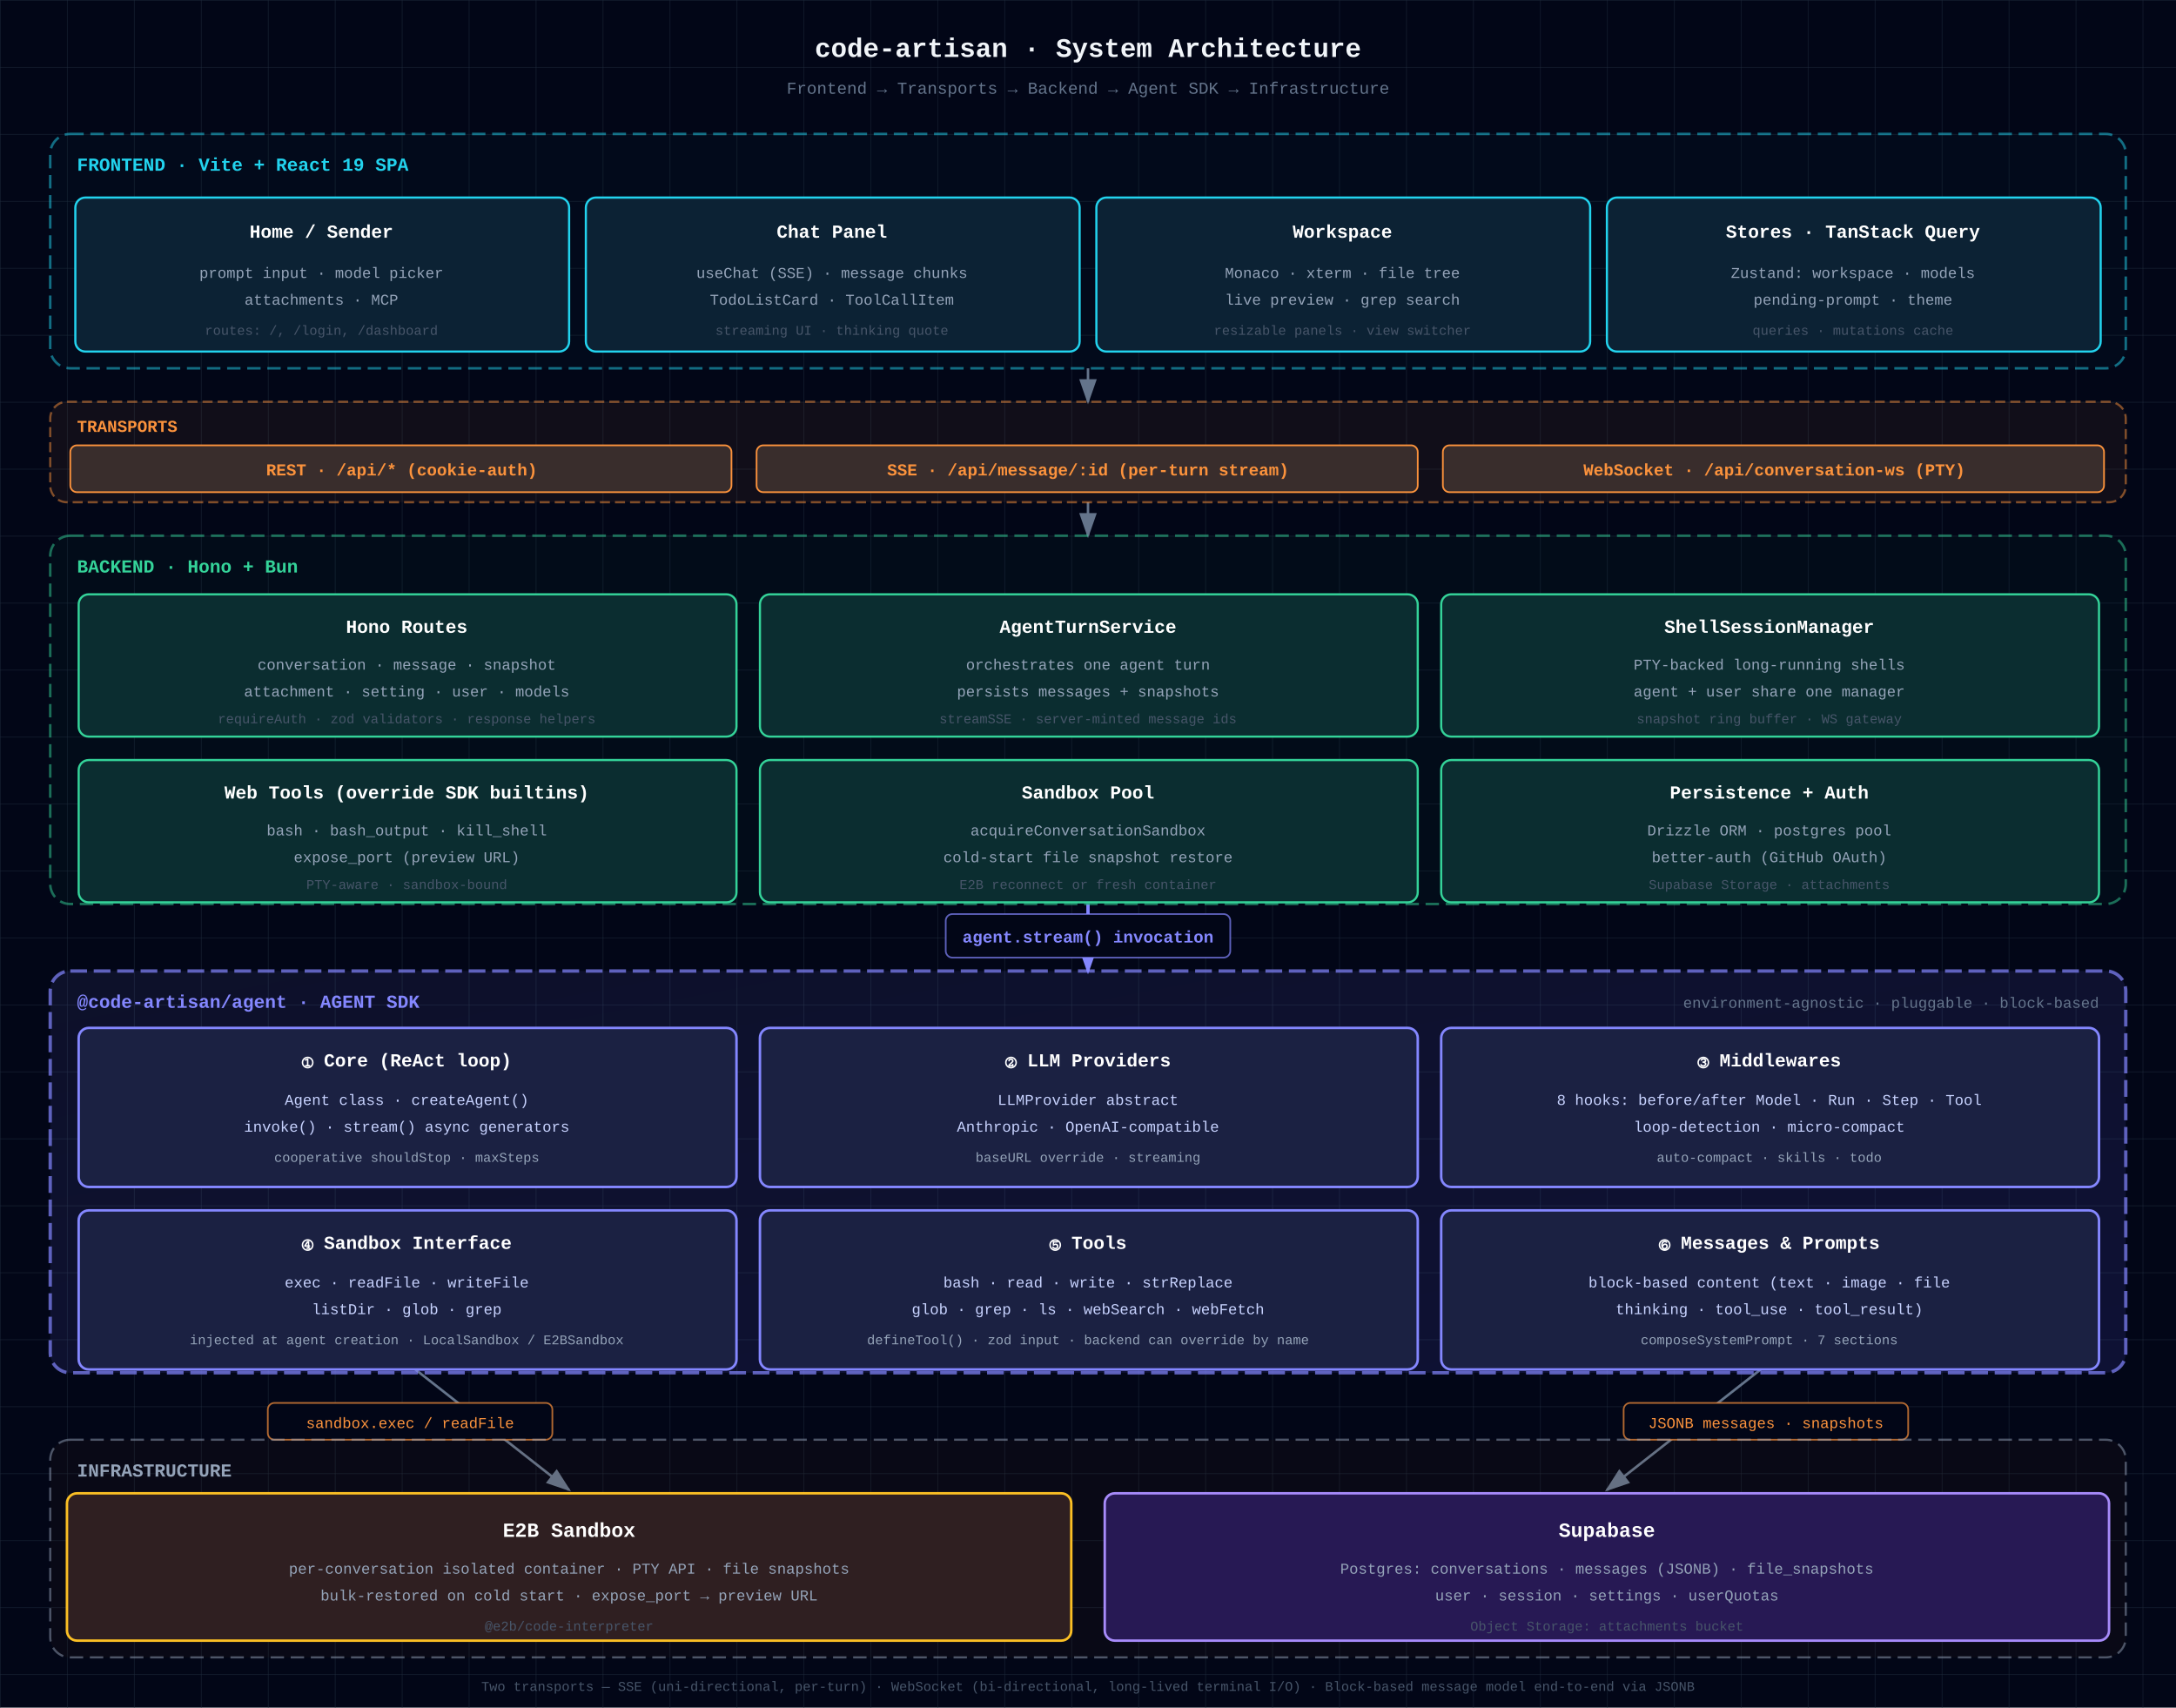
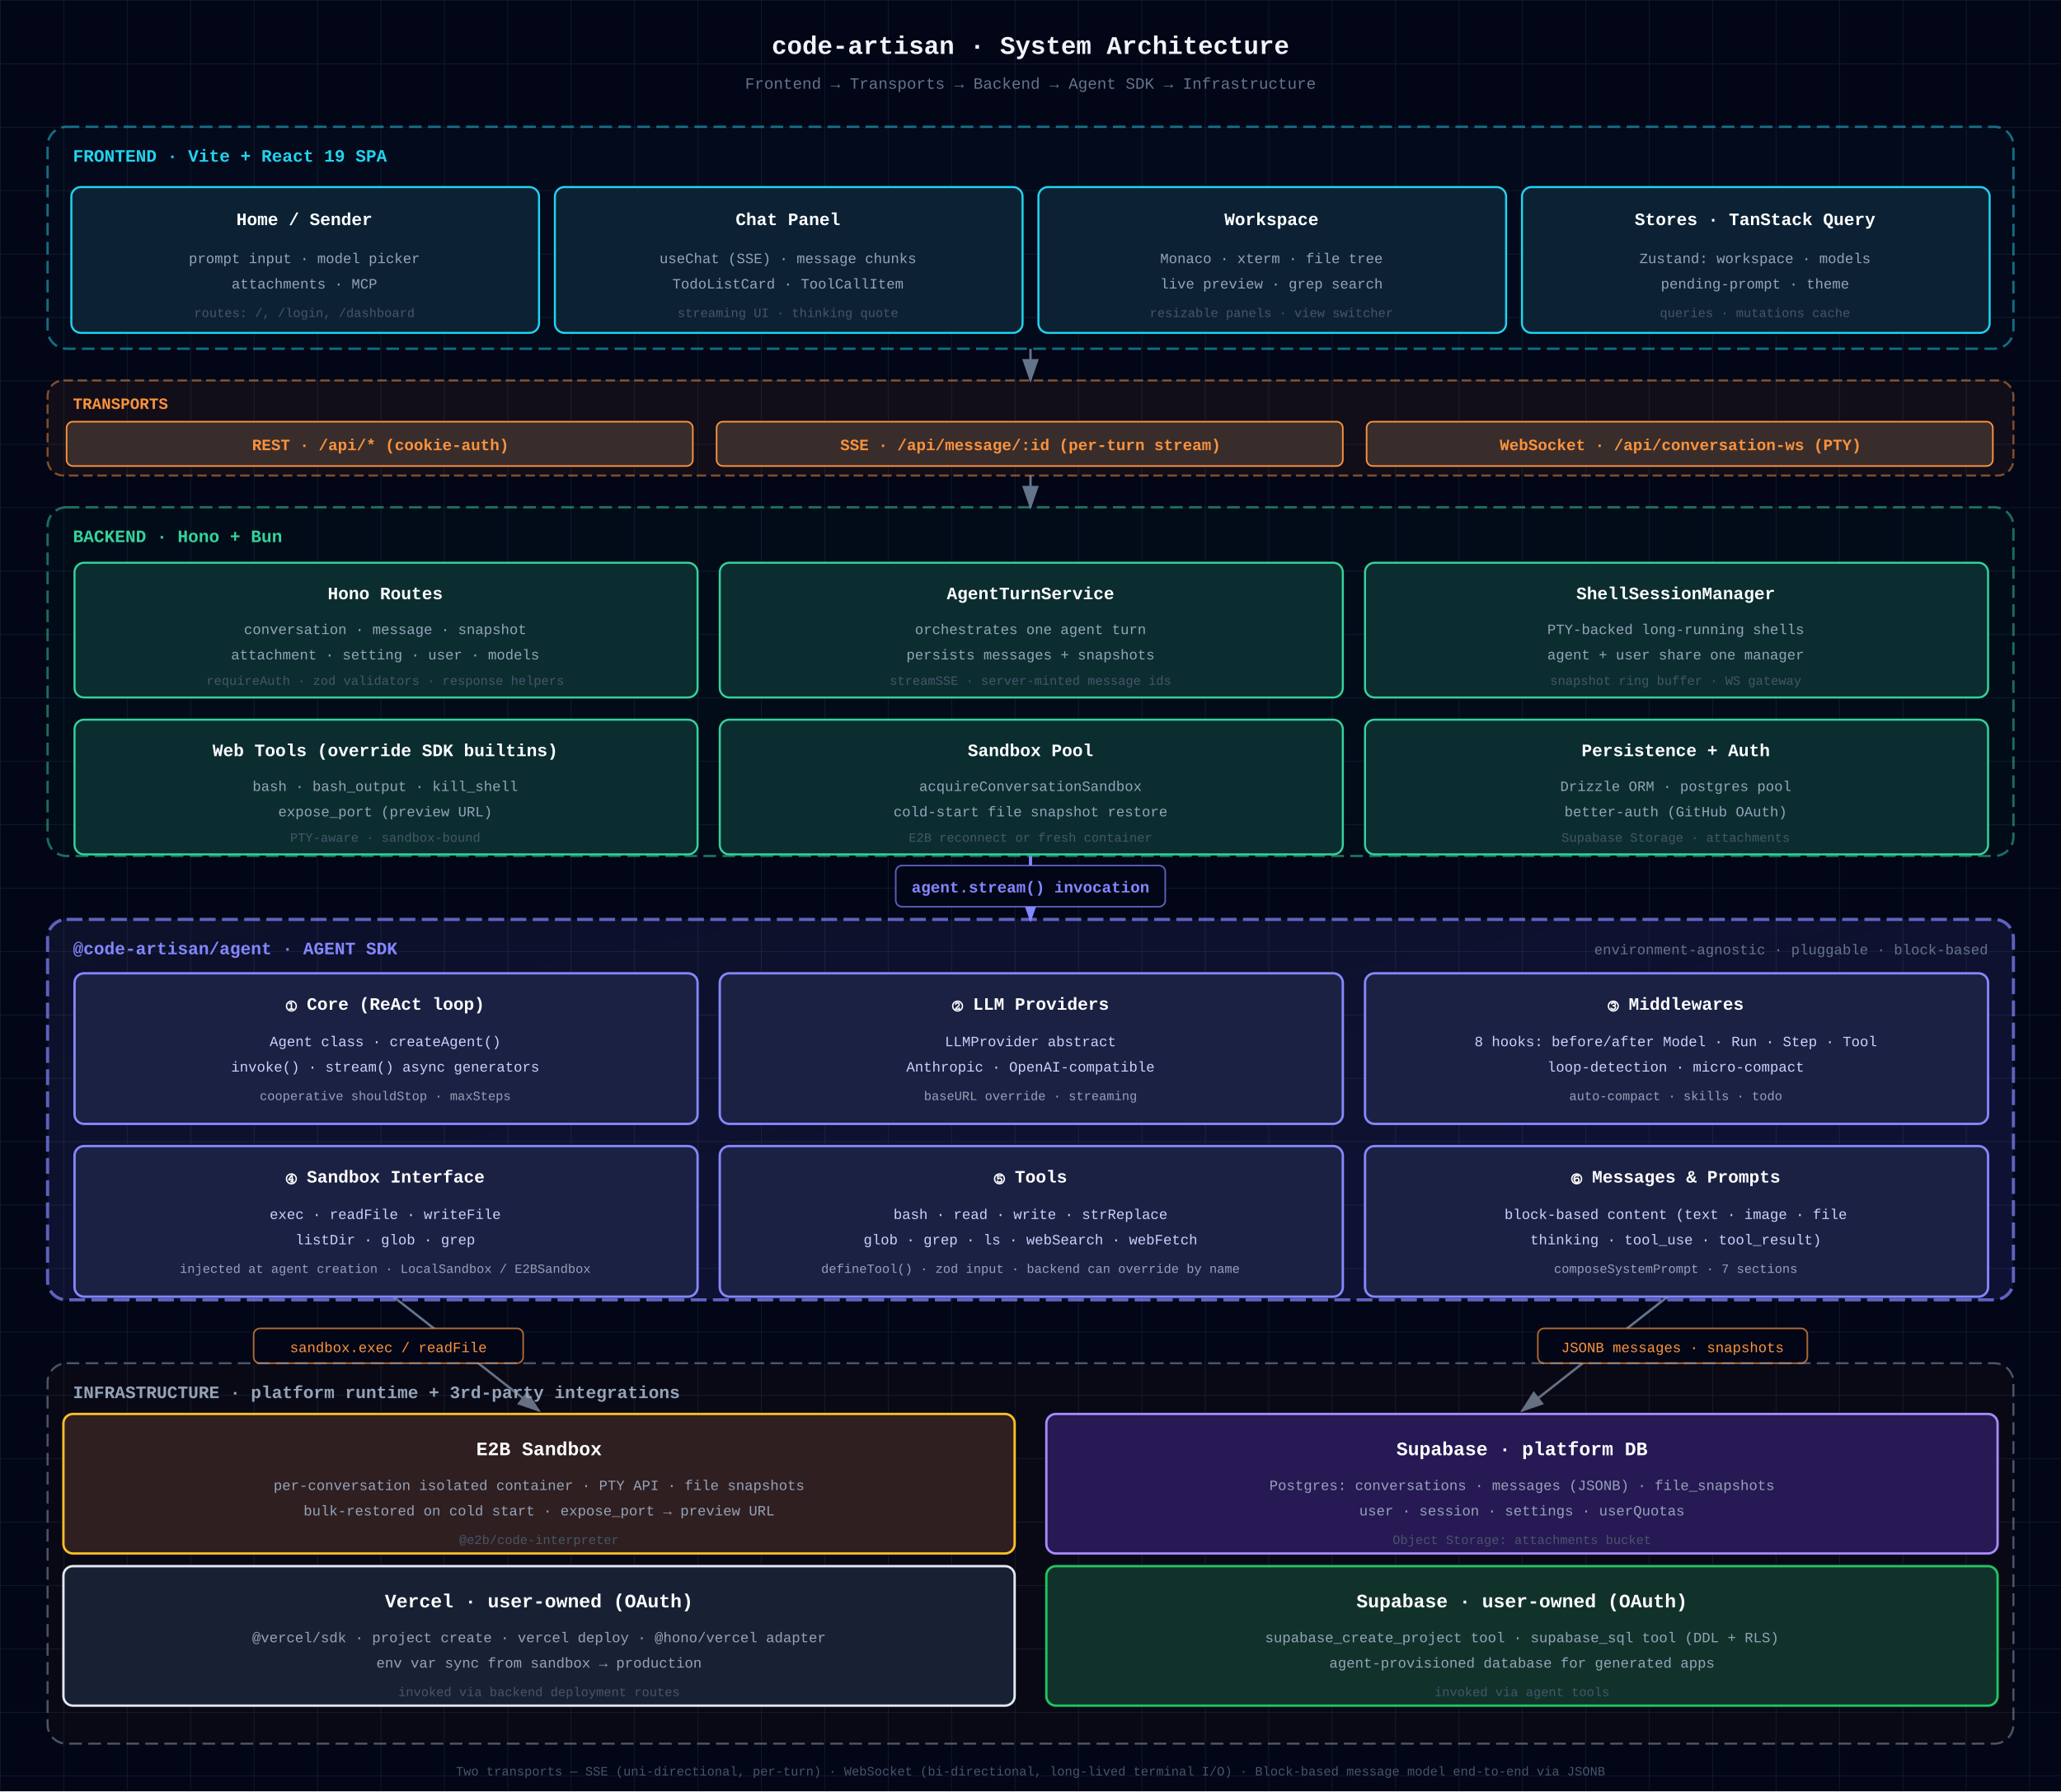
- <svg xmlns="http://www.w3.org/2000/svg" viewBox="0 0 1300 1020" width="1300" height="1020" font-family="'JetBrains Mono', 'SF Mono', Consolas, 'Courier New', monospace">
+ <svg xmlns="http://www.w3.org/2000/svg" viewBox="0 0 1300 1130" width="1300" height="1130" font-family="'JetBrains Mono', 'SF Mono', Consolas, 'Courier New', monospace">
  <defs>
    <pattern id="grid" width="40" height="40" patternUnits="userSpaceOnUse">
      <path d="M 40 0 L 0 0 0 40" fill="none" stroke="#1e293b" stroke-width="0.5" />
    </pattern>
    <marker id="arrow" markerWidth="10" markerHeight="7" refX="9" refY="3.5" orient="auto">
      <polygon points="0 0, 10 3.5, 0 7" fill="#64748b" />
    </marker>
    <marker id="arrow-brand" markerWidth="10" markerHeight="7" refX="9" refY="3.5" orient="auto">
      <polygon points="0 0, 10 3.5, 0 7" fill="#8487FF" />
    </marker>
    <linearGradient id="sdk-grad" x1="0" y1="0" x2="1" y2="1">
      <stop offset="0%" stop-color="#8487FF" stop-opacity="0.08" />
      <stop offset="100%" stop-color="#5457E8" stop-opacity="0.14" />
    </linearGradient>
  </defs>
-   <rect width="1300" height="1020" fill="#020617" />
-   <rect width="1300" height="1020" fill="url(#grid)" />
+   <rect width="1300" height="1130" fill="#020617" />
+   <rect width="1300" height="1130" fill="url(#grid)" />
  <text x="650" y="34" fill="#f1f5f9" font-size="16" font-weight="700" text-anchor="middle">code-artisan · System Architecture</text>
  <text x="650" y="56" fill="#64748b" font-size="10" text-anchor="middle">Frontend → Transports → Backend → Agent SDK → Infrastructure</text>
  <line x1="650" y1="220" x2="650" y2="240" stroke="#64748b" stroke-width="1.5" marker-end="url(#arrow)" />
  <line x1="650" y1="300" x2="650" y2="320" stroke="#64748b" stroke-width="1.5" marker-end="url(#arrow)" />
  <line x1="650" y1="540" x2="650" y2="580" stroke="#8487FF" stroke-width="2" marker-end="url(#arrow-brand)" />
  <line x1="243" y1="814" x2="340" y2="890" stroke="#64748b" stroke-width="1.5" marker-end="url(#arrow)" />
  <line x1="1057" y1="814" x2="960" y2="890" stroke="#64748b" stroke-width="1.5" marker-end="url(#arrow)" />
  <rect x="30" y="80" width="1240" height="140" rx="12" fill="rgba(8,51,68,0.10)" stroke="#22d3ee" stroke-opacity="0.5" stroke-dasharray="8,4" stroke-width="1.5" />
  <text x="46" y="102" fill="#22d3ee" font-size="11" font-weight="700">FRONTEND  ·  Vite + React 19 SPA</text>
  <g>
    <rect x="45" y="118" width="295" height="92" rx="6" fill="#0f172a" />
    <rect x="45" y="118" width="295" height="92" rx="6" fill="rgba(8,51,68,0.40)" stroke="#22d3ee" stroke-width="1.3" />
    <text x="192" y="142" fill="white" font-size="11" font-weight="600" text-anchor="middle">Home / Sender</text>
    <text x="192" y="166" fill="#94a3b8" font-size="9" text-anchor="middle">prompt input · model picker</text>
    <text x="192" y="182" fill="#94a3b8" font-size="9" text-anchor="middle">attachments · MCP</text>
    <text x="192" y="200" fill="#475569" font-size="8" text-anchor="middle">routes: /, /login, /dashboard</text>
    <rect x="350" y="118" width="295" height="92" rx="6" fill="#0f172a" />
    <rect x="350" y="118" width="295" height="92" rx="6" fill="rgba(8,51,68,0.40)" stroke="#22d3ee" stroke-width="1.3" />
    <text x="497" y="142" fill="white" font-size="11" font-weight="600" text-anchor="middle">Chat Panel</text>
    <text x="497" y="166" fill="#94a3b8" font-size="9" text-anchor="middle">useChat (SSE) · message chunks</text>
    <text x="497" y="182" fill="#94a3b8" font-size="9" text-anchor="middle">TodoListCard · ToolCallItem</text>
    <text x="497" y="200" fill="#475569" font-size="8" text-anchor="middle">streaming UI · thinking quote</text>
    <rect x="655" y="118" width="295" height="92" rx="6" fill="#0f172a" />
    <rect x="655" y="118" width="295" height="92" rx="6" fill="rgba(8,51,68,0.40)" stroke="#22d3ee" stroke-width="1.3" />
    <text x="802" y="142" fill="white" font-size="11" font-weight="600" text-anchor="middle">Workspace</text>
    <text x="802" y="166" fill="#94a3b8" font-size="9" text-anchor="middle">Monaco · xterm · file tree</text>
    <text x="802" y="182" fill="#94a3b8" font-size="9" text-anchor="middle">live preview · grep search</text>
    <text x="802" y="200" fill="#475569" font-size="8" text-anchor="middle">resizable panels · view switcher</text>
    <rect x="960" y="118" width="295" height="92" rx="6" fill="#0f172a" />
    <rect x="960" y="118" width="295" height="92" rx="6" fill="rgba(8,51,68,0.40)" stroke="#22d3ee" stroke-width="1.3" />
    <text x="1107" y="142" fill="white" font-size="11" font-weight="600" text-anchor="middle">Stores · TanStack Query</text>
    <text x="1107" y="166" fill="#94a3b8" font-size="9" text-anchor="middle">Zustand: workspace · models</text>
    <text x="1107" y="182" fill="#94a3b8" font-size="9" text-anchor="middle">pending-prompt · theme</text>
    <text x="1107" y="200" fill="#475569" font-size="8" text-anchor="middle">queries · mutations cache</text>
  </g>
  <rect x="30" y="240" width="1240" height="60" rx="10" fill="rgba(251,146,60,0.06)" stroke="#fb923c" stroke-opacity="0.5" stroke-dasharray="6,3" stroke-width="1.3" />
  <text x="46" y="258" fill="#fb923c" font-size="10" font-weight="700">TRANSPORTS</text>
  <g>
    <rect x="42" y="266" width="395" height="28" rx="4" fill="#0f172a" />
    <rect x="42" y="266" width="395" height="28" rx="4" fill="rgba(251,146,60,0.18)" stroke="#fb923c" stroke-width="1" />
    <text x="240" y="284" fill="#fb923c" font-size="10" font-weight="600" text-anchor="middle">REST  ·  /api/* (cookie-auth)</text>
    <rect x="452" y="266" width="395" height="28" rx="4" fill="#0f172a" />
    <rect x="452" y="266" width="395" height="28" rx="4" fill="rgba(251,146,60,0.18)" stroke="#fb923c" stroke-width="1" />
    <text x="650" y="284" fill="#fb923c" font-size="10" font-weight="600" text-anchor="middle">SSE  ·  /api/message/:id (per-turn stream)</text>
    <rect x="862" y="266" width="395" height="28" rx="4" fill="#0f172a" />
    <rect x="862" y="266" width="395" height="28" rx="4" fill="rgba(251,146,60,0.18)" stroke="#fb923c" stroke-width="1" />
    <text x="1060" y="284" fill="#fb923c" font-size="10" font-weight="600" text-anchor="middle">WebSocket  ·  /api/conversation-ws (PTY)</text>
  </g>
  <rect x="30" y="320" width="1240" height="220" rx="12" fill="rgba(6,78,59,0.08)" stroke="#34d399" stroke-opacity="0.5" stroke-dasharray="8,4" stroke-width="1.5" />
  <text x="46" y="342" fill="#34d399" font-size="11" font-weight="700">BACKEND  ·  Hono + Bun</text>
  <g>
    <rect x="47" y="355" width="393" height="85" rx="6" fill="#0f172a" />
    <rect x="47" y="355" width="393" height="85" rx="6" fill="rgba(6,78,59,0.40)" stroke="#34d399" stroke-width="1.3" />
    <text x="243" y="378" fill="white" font-size="11" font-weight="600" text-anchor="middle">Hono Routes</text>
    <text x="243" y="400" fill="#94a3b8" font-size="9" text-anchor="middle">conversation · message · snapshot</text>
    <text x="243" y="416" fill="#94a3b8" font-size="9" text-anchor="middle">attachment · setting · user · models</text>
    <text x="243" y="432" fill="#475569" font-size="8" text-anchor="middle">requireAuth · zod validators · response helpers</text>
    <rect x="454" y="355" width="393" height="85" rx="6" fill="#0f172a" />
    <rect x="454" y="355" width="393" height="85" rx="6" fill="rgba(6,78,59,0.40)" stroke="#34d399" stroke-width="1.3" />
    <text x="650" y="378" fill="white" font-size="11" font-weight="600" text-anchor="middle">AgentTurnService</text>
    <text x="650" y="400" fill="#94a3b8" font-size="9" text-anchor="middle">orchestrates one agent turn</text>
    <text x="650" y="416" fill="#94a3b8" font-size="9" text-anchor="middle">persists messages + snapshots</text>
    <text x="650" y="432" fill="#475569" font-size="8" text-anchor="middle">streamSSE · server-minted message ids</text>
    <rect x="861" y="355" width="393" height="85" rx="6" fill="#0f172a" />
    <rect x="861" y="355" width="393" height="85" rx="6" fill="rgba(6,78,59,0.40)" stroke="#34d399" stroke-width="1.3" />
    <text x="1057" y="378" fill="white" font-size="11" font-weight="600" text-anchor="middle">ShellSessionManager</text>
    <text x="1057" y="400" fill="#94a3b8" font-size="9" text-anchor="middle">PTY-backed long-running shells</text>
    <text x="1057" y="416" fill="#94a3b8" font-size="9" text-anchor="middle">agent + user share one manager</text>
    <text x="1057" y="432" fill="#475569" font-size="8" text-anchor="middle">snapshot ring buffer · WS gateway</text>
    <rect x="47" y="454" width="393" height="85" rx="6" fill="#0f172a" />
    <rect x="47" y="454" width="393" height="85" rx="6" fill="rgba(6,78,59,0.40)" stroke="#34d399" stroke-width="1.3" />
    <text x="243" y="477" fill="white" font-size="11" font-weight="600" text-anchor="middle">Web Tools (override SDK builtins)</text>
    <text x="243" y="499" fill="#94a3b8" font-size="9" text-anchor="middle">bash · bash_output · kill_shell</text>
    <text x="243" y="515" fill="#94a3b8" font-size="9" text-anchor="middle">expose_port (preview URL)</text>
    <text x="243" y="531" fill="#475569" font-size="8" text-anchor="middle">PTY-aware · sandbox-bound</text>
    <rect x="454" y="454" width="393" height="85" rx="6" fill="#0f172a" />
    <rect x="454" y="454" width="393" height="85" rx="6" fill="rgba(6,78,59,0.40)" stroke="#34d399" stroke-width="1.3" />
    <text x="650" y="477" fill="white" font-size="11" font-weight="600" text-anchor="middle">Sandbox Pool</text>
    <text x="650" y="499" fill="#94a3b8" font-size="9" text-anchor="middle">acquireConversationSandbox</text>
    <text x="650" y="515" fill="#94a3b8" font-size="9" text-anchor="middle">cold-start file snapshot restore</text>
    <text x="650" y="531" fill="#475569" font-size="8" text-anchor="middle">E2B reconnect or fresh container</text>
    <rect x="861" y="454" width="393" height="85" rx="6" fill="#0f172a" />
    <rect x="861" y="454" width="393" height="85" rx="6" fill="rgba(6,78,59,0.40)" stroke="#34d399" stroke-width="1.3" />
    <text x="1057" y="477" fill="white" font-size="11" font-weight="600" text-anchor="middle">Persistence + Auth</text>
    <text x="1057" y="499" fill="#94a3b8" font-size="9" text-anchor="middle">Drizzle ORM · postgres pool</text>
    <text x="1057" y="515" fill="#94a3b8" font-size="9" text-anchor="middle">better-auth (GitHub OAuth)</text>
    <text x="1057" y="531" fill="#475569" font-size="8" text-anchor="middle">Supabase Storage · attachments</text>
  </g>
  <rect x="565" y="546" width="170" height="26" rx="4" fill="#020617" stroke="#8487FF" stroke-opacity="0.7" stroke-width="1" />
  <text x="650" y="563" fill="#8487FF" font-size="10" font-weight="600" text-anchor="middle">agent.stream() invocation</text>
  <rect x="30" y="580" width="1240" height="240" rx="12" fill="url(#sdk-grad)" stroke="#8487FF" stroke-opacity="0.7" stroke-dasharray="10,4" stroke-width="2" />
  <text x="46" y="602" fill="#8487FF" font-size="11" font-weight="700">@code-artisan/agent  ·  AGENT SDK</text>
  <text x="1254" y="602" fill="#64748b" font-size="9" text-anchor="end">environment-agnostic · pluggable · block-based</text>
  <g>
    <rect x="47" y="614" width="393" height="95" rx="6" fill="#0b1124" />
    <rect x="47" y="614" width="393" height="95" rx="6" fill="rgba(132,135,255,0.14)" stroke="#8487FF" stroke-width="1.5" />
    <text x="243" y="637" fill="white" font-size="11" font-weight="700" text-anchor="middle">① Core (ReAct loop)</text>
    <text x="243" y="660" fill="#c7d2fe" font-size="9" text-anchor="middle">Agent class · createAgent()</text>
    <text x="243" y="676" fill="#c7d2fe" font-size="9" text-anchor="middle">invoke()  ·  stream() async generators</text>
    <text x="243" y="694" fill="#94a3b8" font-size="8" text-anchor="middle">cooperative shouldStop · maxSteps</text>
    <rect x="454" y="614" width="393" height="95" rx="6" fill="#0b1124" />
    <rect x="454" y="614" width="393" height="95" rx="6" fill="rgba(132,135,255,0.14)" stroke="#8487FF" stroke-width="1.5" />
    <text x="650" y="637" fill="white" font-size="11" font-weight="700" text-anchor="middle">② LLM Providers</text>
    <text x="650" y="660" fill="#c7d2fe" font-size="9" text-anchor="middle">LLMProvider abstract</text>
    <text x="650" y="676" fill="#c7d2fe" font-size="9" text-anchor="middle">Anthropic  ·  OpenAI-compatible</text>
    <text x="650" y="694" fill="#94a3b8" font-size="8" text-anchor="middle">baseURL override · streaming</text>
    <rect x="861" y="614" width="393" height="95" rx="6" fill="#0b1124" />
    <rect x="861" y="614" width="393" height="95" rx="6" fill="rgba(132,135,255,0.14)" stroke="#8487FF" stroke-width="1.5" />
    <text x="1057" y="637" fill="white" font-size="11" font-weight="700" text-anchor="middle">③ Middlewares</text>
    <text x="1057" y="660" fill="#c7d2fe" font-size="9" text-anchor="middle">8 hooks: before/after Model · Run · Step · Tool</text>
    <text x="1057" y="676" fill="#c7d2fe" font-size="9" text-anchor="middle">loop-detection · micro-compact</text>
    <text x="1057" y="694" fill="#94a3b8" font-size="8" text-anchor="middle">auto-compact · skills · todo</text>
    <rect x="47" y="723" width="393" height="95" rx="6" fill="#0b1124" />
    <rect x="47" y="723" width="393" height="95" rx="6" fill="rgba(132,135,255,0.14)" stroke="#8487FF" stroke-width="1.5" />
    <text x="243" y="746" fill="white" font-size="11" font-weight="700" text-anchor="middle">④ Sandbox Interface</text>
    <text x="243" y="769" fill="#c7d2fe" font-size="9" text-anchor="middle">exec · readFile · writeFile</text>
    <text x="243" y="785" fill="#c7d2fe" font-size="9" text-anchor="middle">listDir · glob · grep</text>
    <text x="243" y="803" fill="#94a3b8" font-size="8" text-anchor="middle">injected at agent creation · LocalSandbox / E2BSandbox</text>
    <rect x="454" y="723" width="393" height="95" rx="6" fill="#0b1124" />
    <rect x="454" y="723" width="393" height="95" rx="6" fill="rgba(132,135,255,0.14)" stroke="#8487FF" stroke-width="1.5" />
    <text x="650" y="746" fill="white" font-size="11" font-weight="700" text-anchor="middle">⑤ Tools</text>
    <text x="650" y="769" fill="#c7d2fe" font-size="9" text-anchor="middle">bash · read · write · strReplace</text>
    <text x="650" y="785" fill="#c7d2fe" font-size="9" text-anchor="middle">glob · grep · ls · webSearch · webFetch</text>
    <text x="650" y="803" fill="#94a3b8" font-size="8" text-anchor="middle">defineTool() · zod input · backend can override by name</text>
    <rect x="861" y="723" width="393" height="95" rx="6" fill="#0b1124" />
    <rect x="861" y="723" width="393" height="95" rx="6" fill="rgba(132,135,255,0.14)" stroke="#8487FF" stroke-width="1.5" />
    <text x="1057" y="746" fill="white" font-size="11" font-weight="700" text-anchor="middle">⑥ Messages &amp; Prompts</text>
    <text x="1057" y="769" fill="#c7d2fe" font-size="9" text-anchor="middle">block-based content (text · image · file</text>
    <text x="1057" y="785" fill="#c7d2fe" font-size="9" text-anchor="middle">thinking · tool_use · tool_result)</text>
    <text x="1057" y="803" fill="#94a3b8" font-size="8" text-anchor="middle">composeSystemPrompt · 7 sections</text>
  </g>
  <rect x="160" y="838" width="170" height="22" rx="4" fill="#020617" stroke="#fb923c" stroke-opacity="0.7" stroke-width="1" />
  <text x="245" y="853" fill="#fb923c" font-size="9" text-anchor="middle">sandbox.exec / readFile</text>
  <rect x="970" y="838" width="170" height="22" rx="4" fill="#020617" stroke="#fb923c" stroke-opacity="0.7" stroke-width="1" />
  <text x="1055" y="853" fill="#fb923c" font-size="9" text-anchor="middle">JSONB messages · snapshots</text>
-   <rect x="30" y="860" width="1240" height="130" rx="12" fill="rgba(120,53,15,0.06)" stroke="#94a3b8" stroke-opacity="0.5" stroke-dasharray="8,4" stroke-width="1.3" />
-   <text x="46" y="882" fill="#94a3b8" font-size="11" font-weight="700">INFRASTRUCTURE</text>
+   <rect x="30" y="860" width="1240" height="240" rx="12" fill="rgba(120,53,15,0.06)" stroke="#94a3b8" stroke-opacity="0.5" stroke-dasharray="8,4" stroke-width="1.3" />
+   <text x="46" y="882" fill="#94a3b8" font-size="11" font-weight="700">INFRASTRUCTURE  ·  platform runtime + 3rd-party integrations</text>
  <g>
    <rect x="40" y="892" width="600" height="88" rx="6" fill="#0f172a" />
    <rect x="40" y="892" width="600" height="88" rx="6" fill="rgba(120,53,15,0.30)" stroke="#fbbf24" stroke-width="1.5" />
    <text x="340" y="918" fill="white" font-size="12" font-weight="600" text-anchor="middle">E2B Sandbox</text>
    <text x="340" y="940" fill="#94a3b8" font-size="9" text-anchor="middle">per-conversation isolated container · PTY API · file snapshots</text>
    <text x="340" y="956" fill="#94a3b8" font-size="9" text-anchor="middle">bulk-restored on cold start · expose_port → preview URL</text>
    <text x="340" y="974" fill="#475569" font-size="8" text-anchor="middle">@e2b/code-interpreter</text>
    <rect x="660" y="892" width="600" height="88" rx="6" fill="#0f172a" />
    <rect x="660" y="892" width="600" height="88" rx="6" fill="rgba(76,29,149,0.40)" stroke="#a78bfa" stroke-width="1.5" />
-     <text x="960" y="918" fill="white" font-size="12" font-weight="600" text-anchor="middle">Supabase</text>
+     <text x="960" y="918" fill="white" font-size="12" font-weight="600" text-anchor="middle">Supabase  ·  platform DB</text>
    <text x="960" y="940" fill="#94a3b8" font-size="9" text-anchor="middle">Postgres: conversations · messages (JSONB) · file_snapshots</text>
    <text x="960" y="956" fill="#94a3b8" font-size="9" text-anchor="middle">user · session · settings · userQuotas</text>
    <text x="960" y="974" fill="#475569" font-size="8" text-anchor="middle">Object Storage: attachments bucket</text>
+     <rect x="40" y="988" width="600" height="88" rx="6" fill="#0f172a" />
+     <rect x="40" y="988" width="600" height="88" rx="6" fill="rgba(30,41,59,0.60)" stroke="#e2e8f0" stroke-width="1.5" />
+     <text x="340" y="1014" fill="white" font-size="12" font-weight="600" text-anchor="middle">Vercel  ·  user-owned (OAuth)</text>
+     <text x="340" y="1036" fill="#94a3b8" font-size="9" text-anchor="middle">@vercel/sdk · project create · vercel deploy · @hono/vercel adapter</text>
+     <text x="340" y="1052" fill="#94a3b8" font-size="9" text-anchor="middle">env var sync from sandbox → production</text>
+     <text x="340" y="1070" fill="#475569" font-size="8" text-anchor="middle">invoked via backend deployment routes</text>
+     <rect x="660" y="988" width="600" height="88" rx="6" fill="#0f172a" />
+     <rect x="660" y="988" width="600" height="88" rx="6" fill="rgba(20,83,45,0.45)" stroke="#22c55e" stroke-width="1.5" />
+     <text x="960" y="1014" fill="white" font-size="12" font-weight="600" text-anchor="middle">Supabase  ·  user-owned (OAuth)</text>
+     <text x="960" y="1036" fill="#94a3b8" font-size="9" text-anchor="middle">supabase_create_project tool · supabase_sql tool (DDL + RLS)</text>
+     <text x="960" y="1052" fill="#94a3b8" font-size="9" text-anchor="middle">agent-provisioned database for generated apps</text>
+     <text x="960" y="1070" fill="#475569" font-size="8" text-anchor="middle">invoked via agent tools</text>
  </g>
-   <text x="650" y="1010" fill="#475569" font-size="8" text-anchor="middle">Two transports — SSE (uni-directional, per-turn) · WebSocket (bi-directional, long-lived terminal I/O)  ·  Block-based message model end-to-end via JSONB</text>
+   <text x="650" y="1120" fill="#475569" font-size="8" text-anchor="middle">Two transports — SSE (uni-directional, per-turn) · WebSocket (bi-directional, long-lived terminal I/O)  ·  Block-based message model end-to-end via JSONB</text>
</svg>
